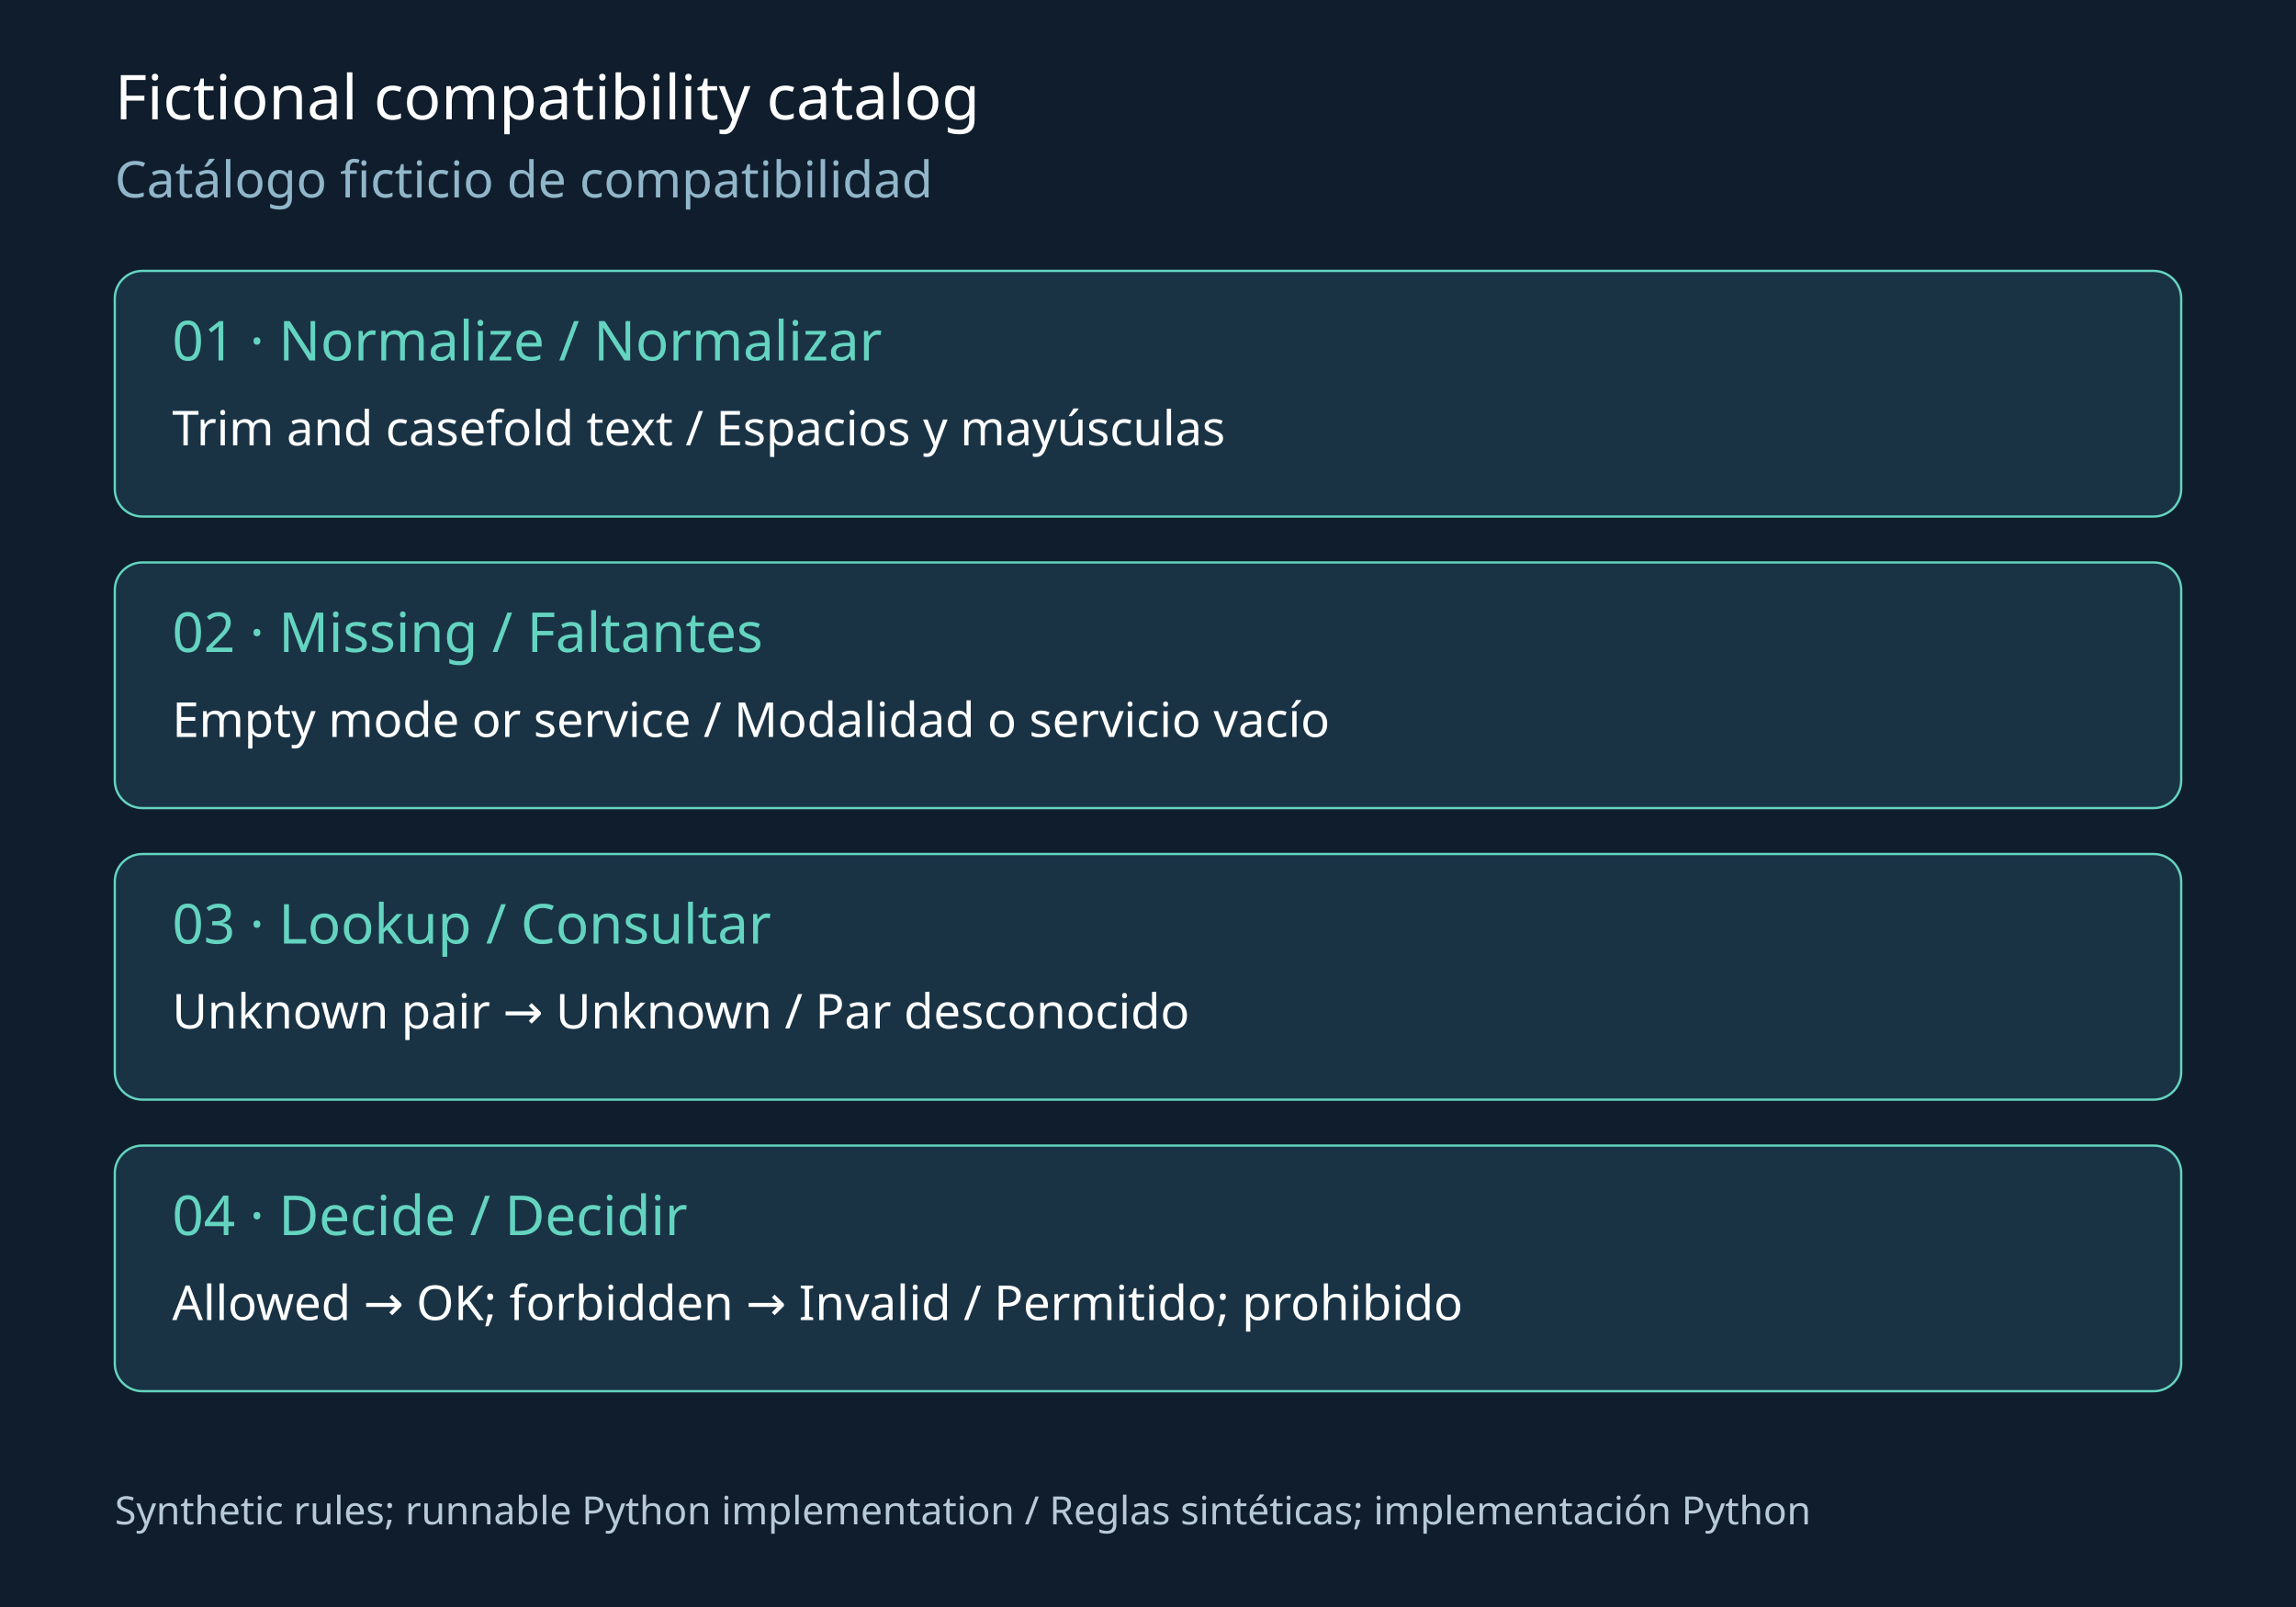
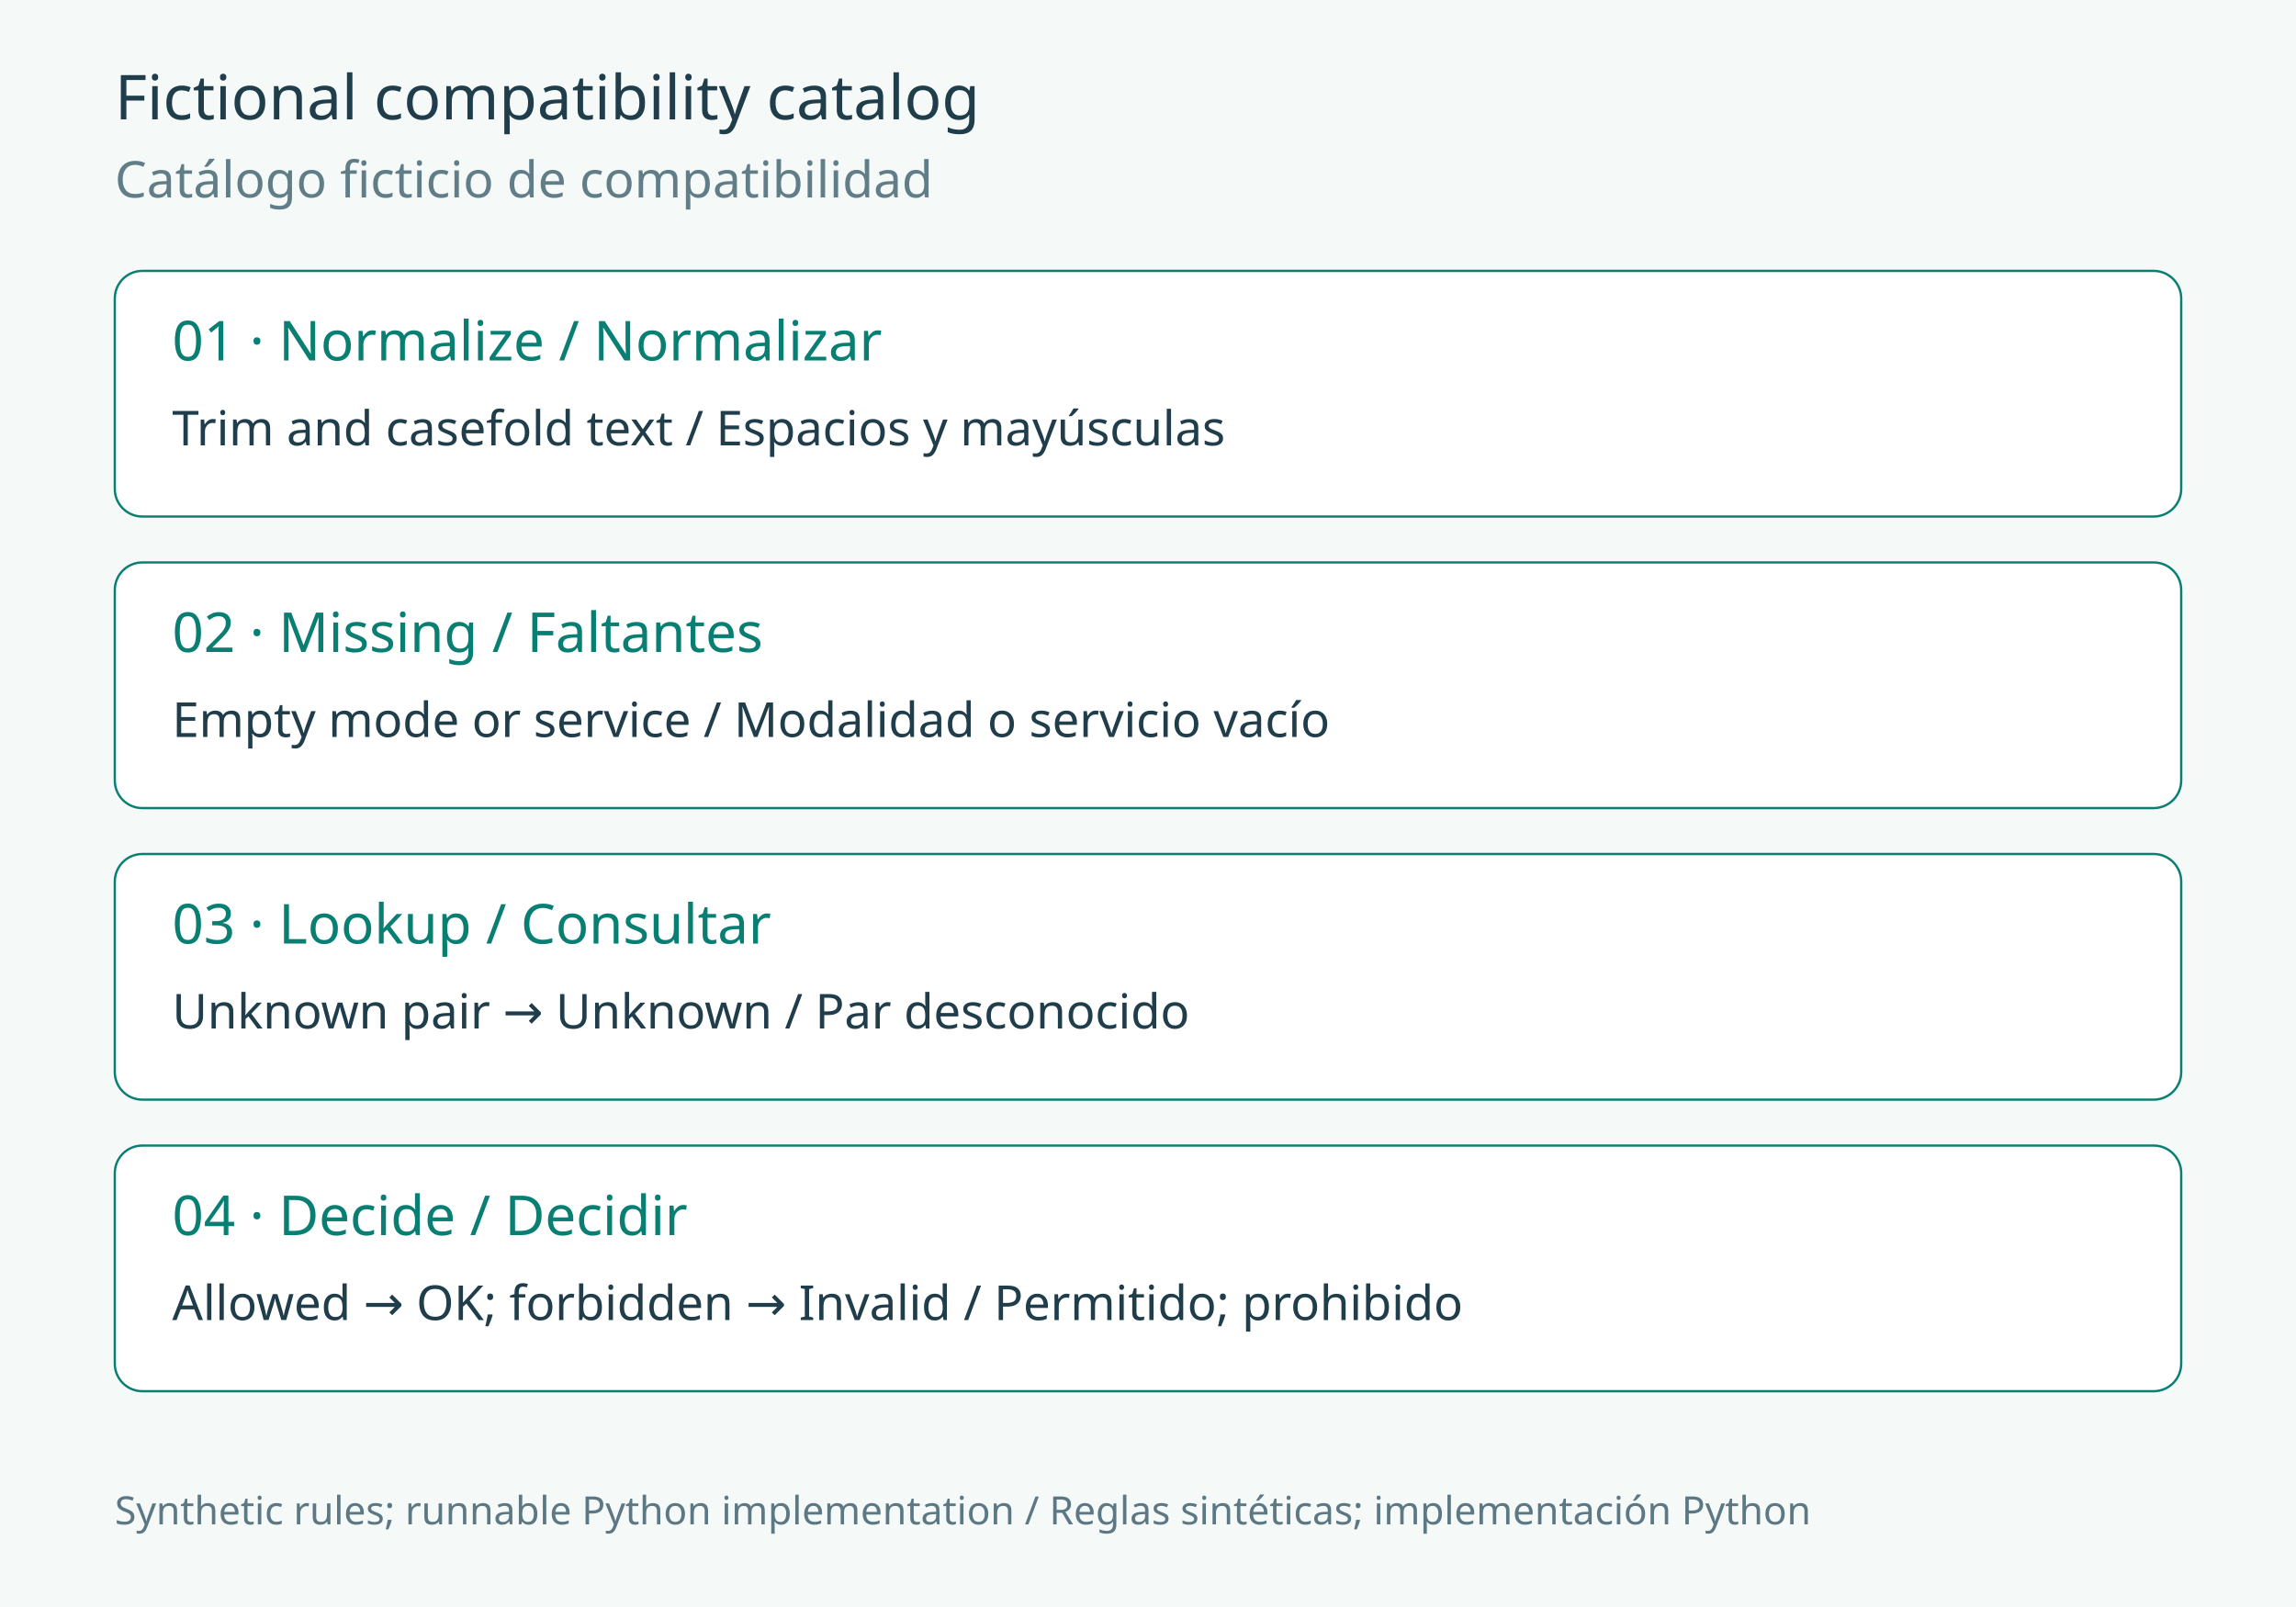
<svg xmlns="http://www.w3.org/2000/svg" width="1000" height="700" viewBox="0 0 1000 700" role="img">
-   <rect width="1000" height="700" fill="#0f1d2c" />
-   <text x="50" y="52" fill="#ffffff" font-size="27" font-family="sans-serif">Fictional compatibility catalog</text>
-   <text x="50" y="86" fill="#91b6c9" font-size="22" font-family="sans-serif">Catálogo ficticio de compatibilidad</text>
-   <rect x="50" y="118" width="900" height="107" rx="12" fill="#193345" stroke="#64d4c0" />
-   <text x="75" y="157" fill="#64d4c0" font-size="24" font-family="sans-serif">01 · Normalize / Normalizar</text>
-   <text x="75" y="194" fill="#ffffff" font-size="21" font-family="sans-serif">Trim and casefold text / Espacios y mayúsculas</text>
-   <rect x="50" y="245" width="900" height="107" rx="12" fill="#193345" stroke="#64d4c0" />
-   <text x="75" y="284" fill="#64d4c0" font-size="24" font-family="sans-serif">02 · Missing / Faltantes</text>
-   <text x="75" y="321" fill="#ffffff" font-size="21" font-family="sans-serif">Empty mode or service / Modalidad o servicio vacío</text>
-   <rect x="50" y="372" width="900" height="107" rx="12" fill="#193345" stroke="#64d4c0" />
-   <text x="75" y="411" fill="#64d4c0" font-size="24" font-family="sans-serif">03 · Lookup / Consultar</text>
-   <text x="75" y="448" fill="#ffffff" font-size="21" font-family="sans-serif">Unknown pair → Unknown / Par desconocido</text>
-   <rect x="50" y="499" width="900" height="107" rx="12" fill="#193345" stroke="#64d4c0" />
-   <text x="75" y="538" fill="#64d4c0" font-size="24" font-family="sans-serif">04 · Decide / Decidir</text>
-   <text x="75" y="575" fill="#ffffff" font-size="21" font-family="sans-serif">Allowed → OK; forbidden → Invalid / Permitido; prohibido</text>
-   <text x="50" y="664" fill="#b8cad7" font-size="17" font-family="sans-serif">Synthetic rules; runnable Python implementation / Reglas sintéticas; implementación Python</text>
+   <rect width="1000" height="700" fill="#f5faf9" />
+   <text x="50" y="52" fill="#203d4b" font-size="27" font-family="sans-serif">Fictional compatibility catalog</text>
+   <text x="50" y="86" fill="#607d88" font-size="22" font-family="sans-serif">Catálogo ficticio de compatibilidad</text>
+   <rect x="50" y="118" width="900" height="107" rx="12" fill="#ffffff" stroke="#087f72" />
+   <text x="75" y="157" fill="#087f72" font-size="24" font-family="sans-serif">01 · Normalize / Normalizar</text>
+   <text x="75" y="194" fill="#203d4b" font-size="21" font-family="sans-serif">Trim and casefold text / Espacios y mayúsculas</text>
+   <rect x="50" y="245" width="900" height="107" rx="12" fill="#ffffff" stroke="#087f72" />
+   <text x="75" y="284" fill="#087f72" font-size="24" font-family="sans-serif">02 · Missing / Faltantes</text>
+   <text x="75" y="321" fill="#203d4b" font-size="21" font-family="sans-serif">Empty mode or service / Modalidad o servicio vacío</text>
+   <rect x="50" y="372" width="900" height="107" rx="12" fill="#ffffff" stroke="#087f72" />
+   <text x="75" y="411" fill="#087f72" font-size="24" font-family="sans-serif">03 · Lookup / Consultar</text>
+   <text x="75" y="448" fill="#203d4b" font-size="21" font-family="sans-serif">Unknown pair → Unknown / Par desconocido</text>
+   <rect x="50" y="499" width="900" height="107" rx="12" fill="#ffffff" stroke="#087f72" />
+   <text x="75" y="538" fill="#087f72" font-size="24" font-family="sans-serif">04 · Decide / Decidir</text>
+   <text x="75" y="575" fill="#203d4b" font-size="21" font-family="sans-serif">Allowed → OK; forbidden → Invalid / Permitido; prohibido</text>
+   <text x="50" y="664" fill="#5c7884" font-size="17" font-family="sans-serif">Synthetic rules; runnable Python implementation / Reglas sintéticas; implementación Python</text>
</svg>
